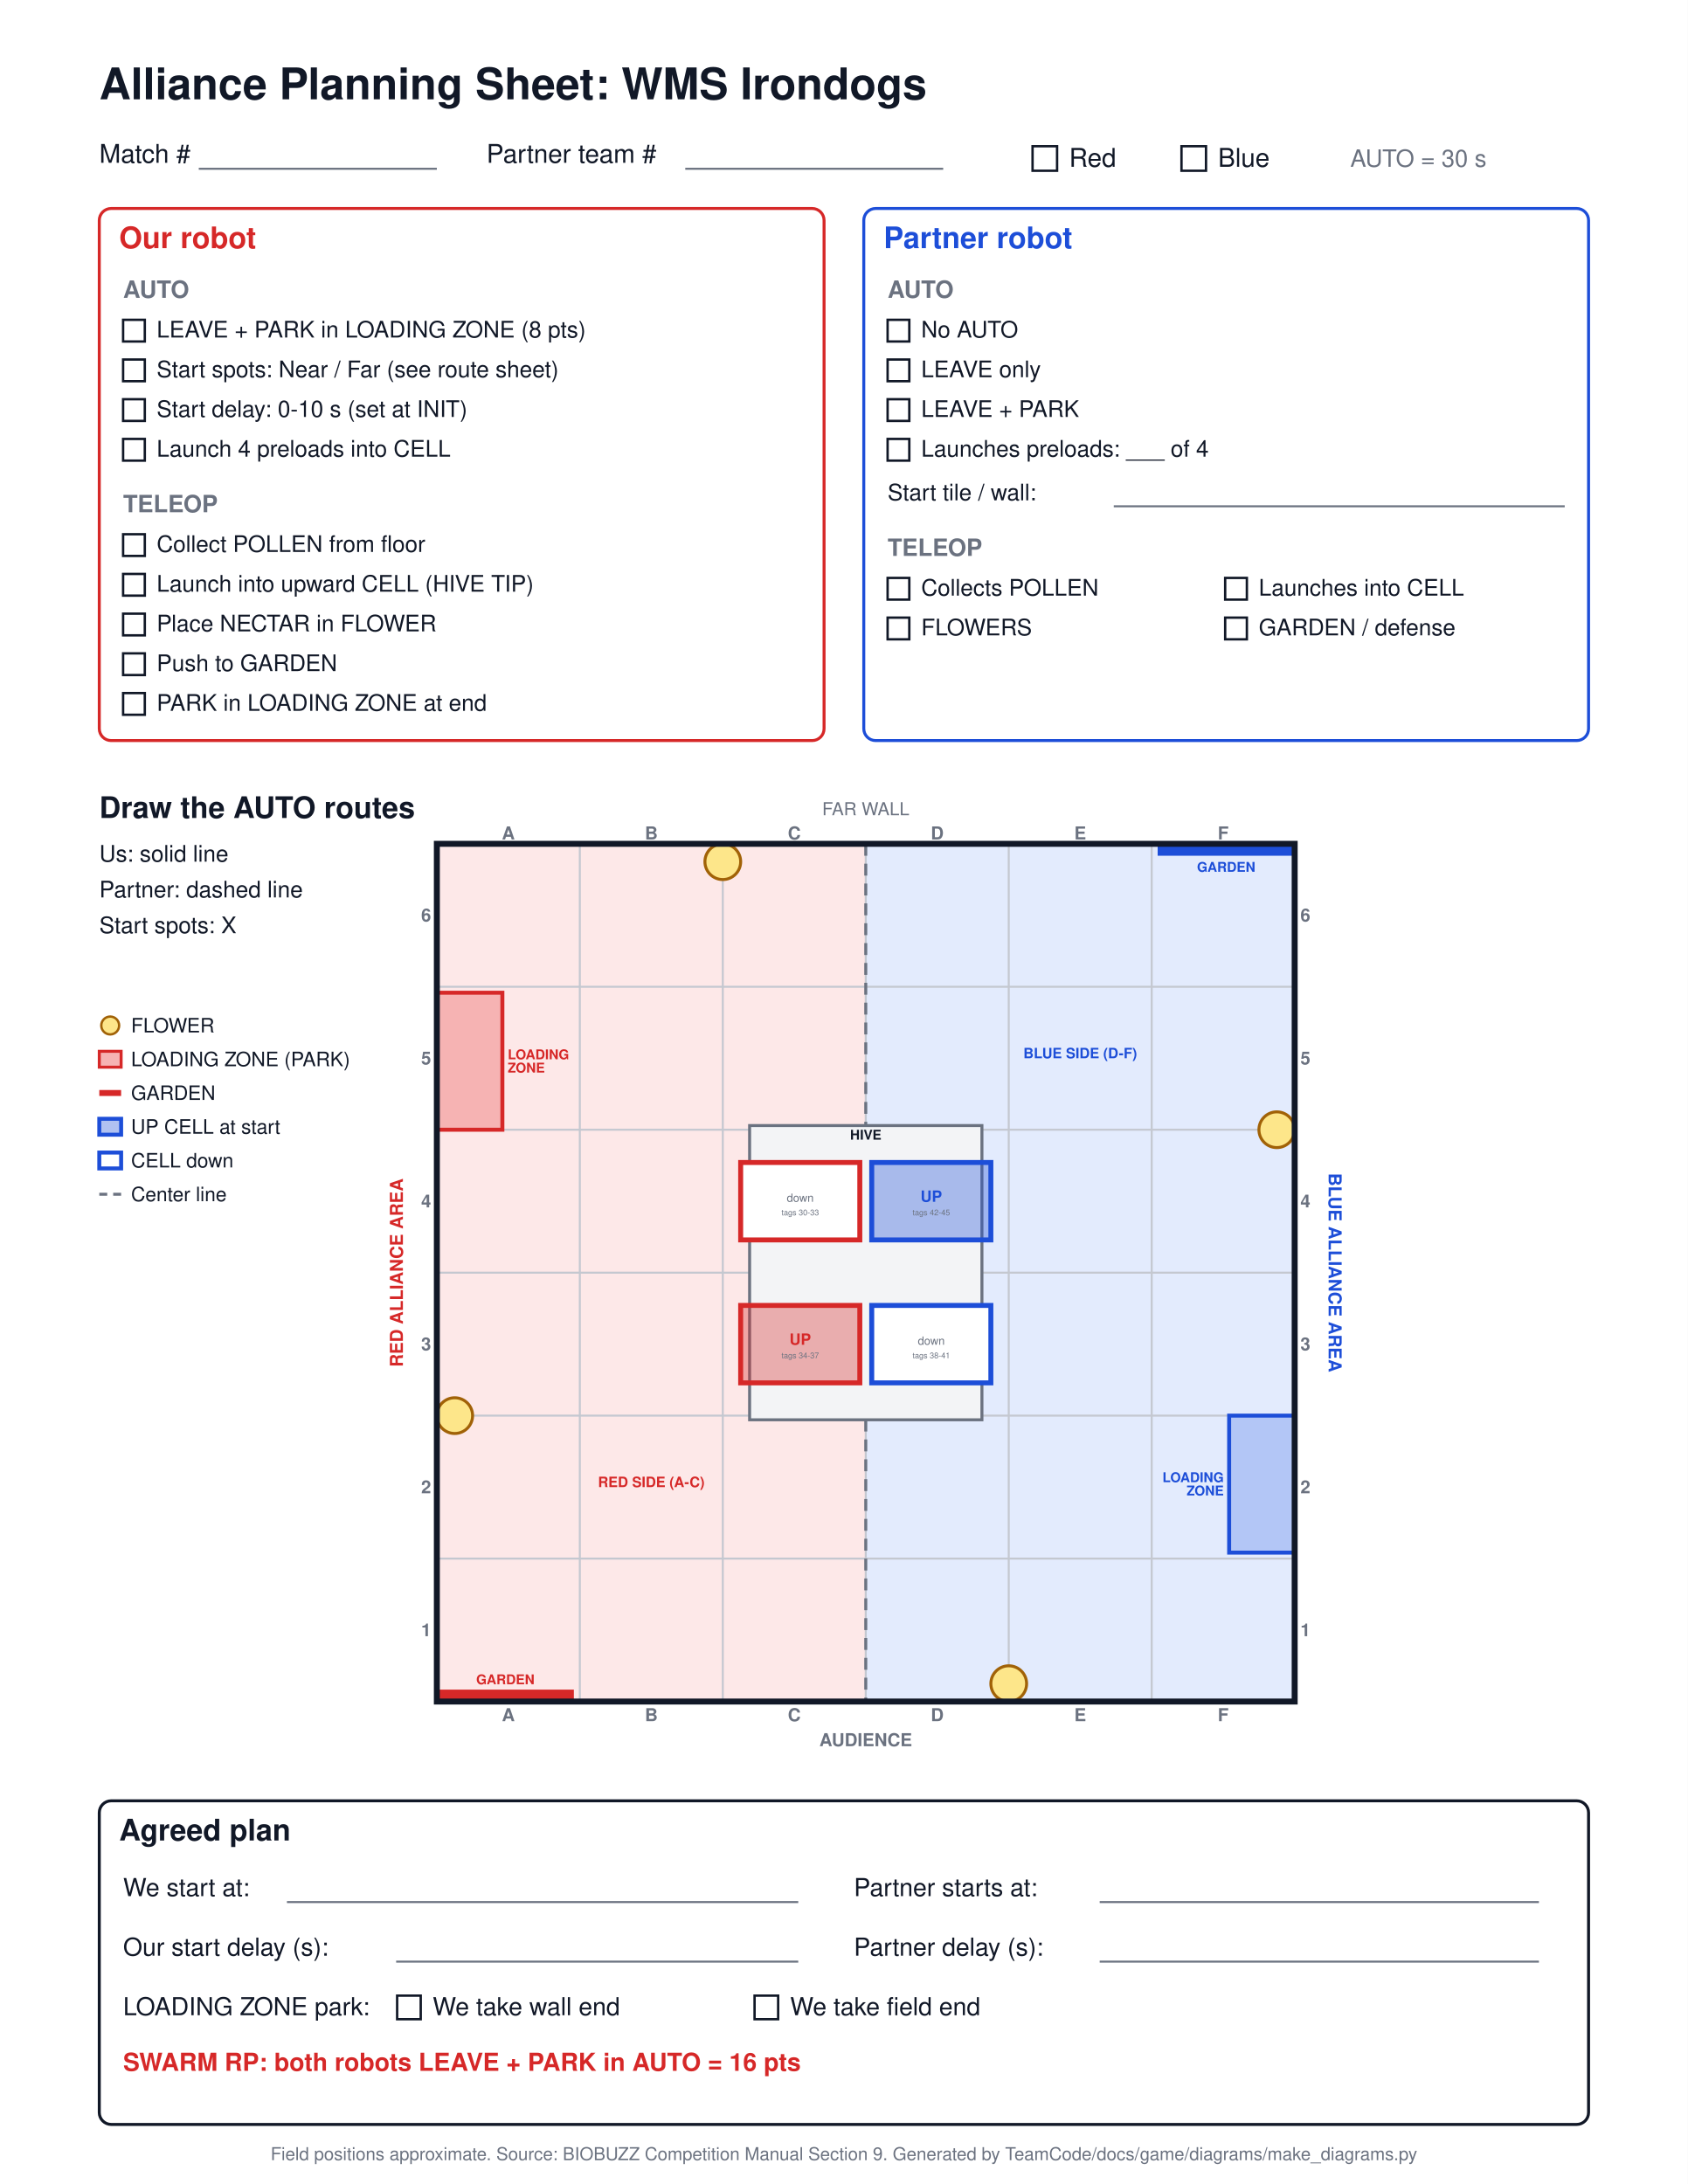
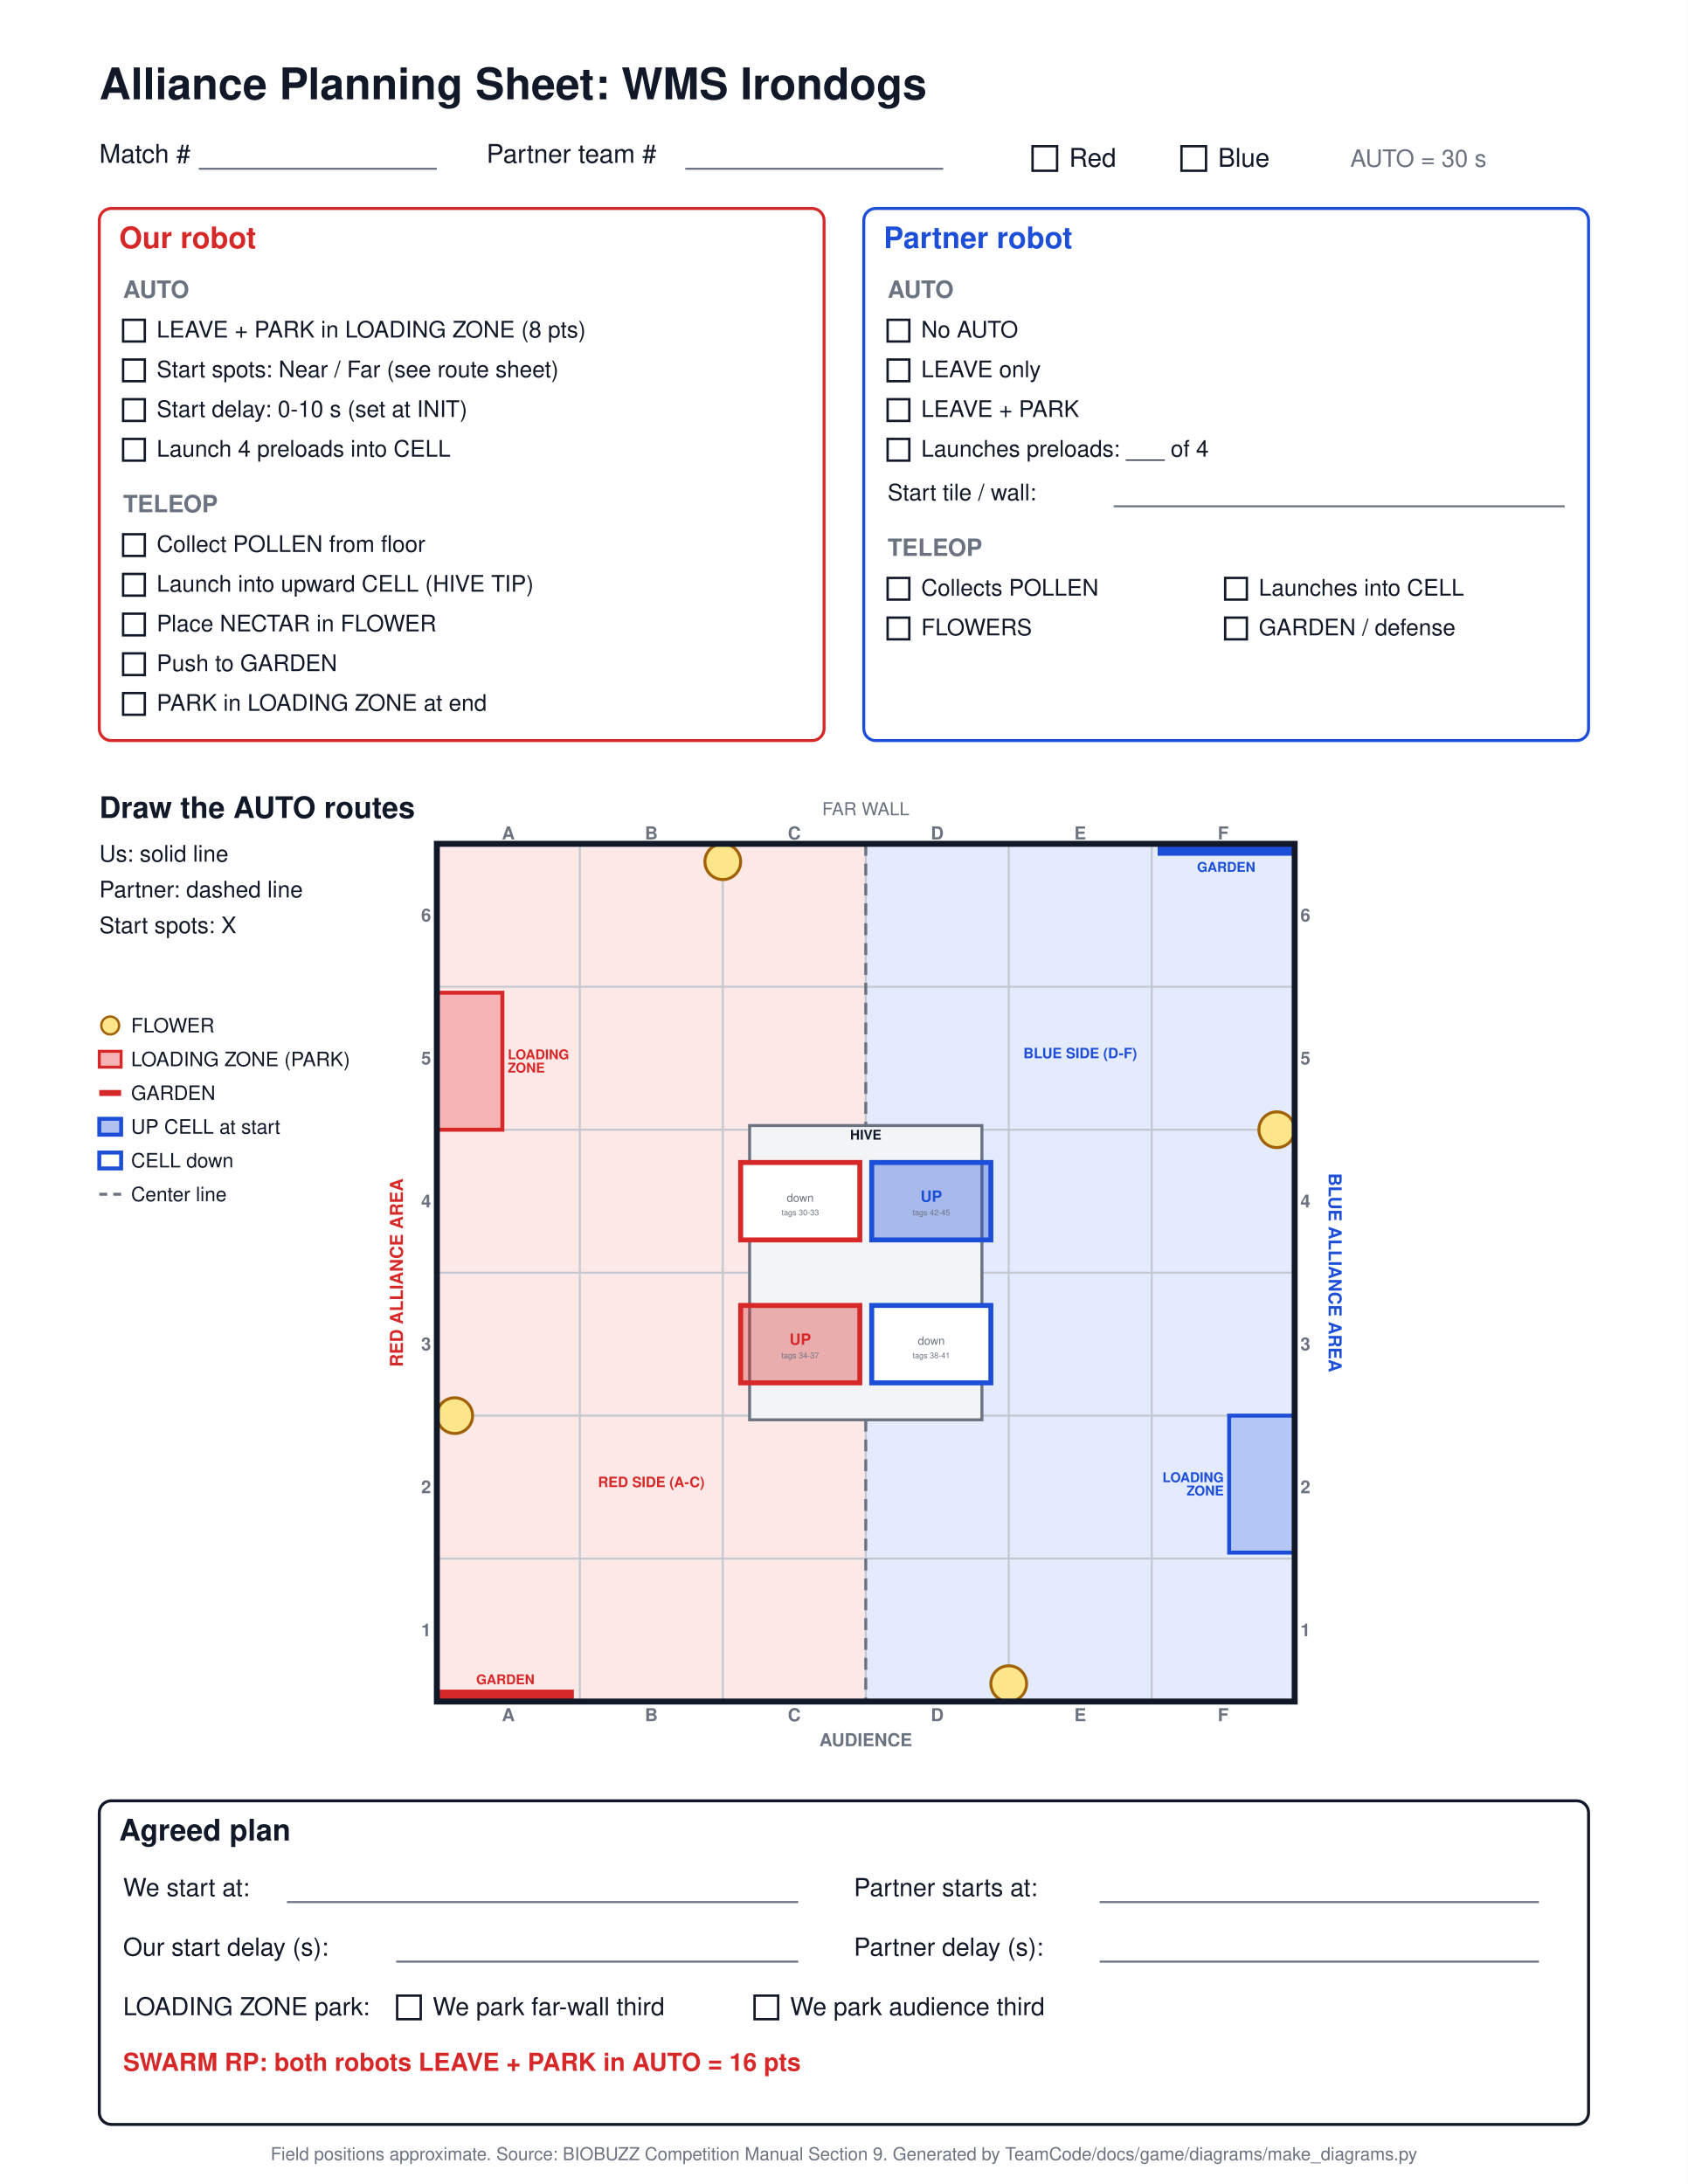
<svg xmlns="http://www.w3.org/2000/svg" width="8.5in" height="11in" viewBox="0 0 850 1100">
  <rect width="850" height="1100" fill="white" />
  <text x="50.0" y="50.0" font-family="Helvetica, Arial, sans-serif" font-size="22.0" fill="#111827" text-anchor="start" font-weight="bold">Alliance Planning Sheet: WMS Irondogs</text>
  <text x="50.0" y="82.0" font-family="Helvetica, Arial, sans-serif" font-size="13.0" fill="#111827" text-anchor="start">Match #</text>
  <line x1="100.1" y1="85" x2="220" y2="85" stroke="#6b7280" stroke-width="1" />
  <text x="245.0" y="82.0" font-family="Helvetica, Arial, sans-serif" font-size="13.0" fill="#111827" text-anchor="start">Partner team #</text>
  <line x1="345.1" y1="85" x2="475" y2="85" stroke="#6b7280" stroke-width="1" />
  <rect x="520" y="73.65" width="12.35" height="12.35" fill="white" stroke="#111827" stroke-width="1.2" />
  <text x="538.4" y="84.0" font-family="Helvetica, Arial, sans-serif" font-size="13.0" fill="#111827" text-anchor="start">Red</text>
  <rect x="595" y="73.65" width="12.35" height="12.35" fill="white" stroke="#111827" stroke-width="1.2" />
  <text x="613.4" y="84.0" font-family="Helvetica, Arial, sans-serif" font-size="13.0" fill="#111827" text-anchor="start">Blue</text>
  <text x="680.0" y="84.0" font-family="Helvetica, Arial, sans-serif" font-size="12.0" fill="#6b7280" text-anchor="start">AUTO = 30 s</text>
  <rect x="50" y="105" width="365" height="268" fill="none" stroke="#d62828" stroke-width="1.5" rx="6" />
  <text x="60.0" y="125.0" font-family="Helvetica, Arial, sans-serif" font-size="15.0" fill="#d62828" text-anchor="start" font-weight="bold">Our robot</text>
  <text x="62.0" y="150.0" font-family="Helvetica, Arial, sans-serif" font-size="12.0" fill="#6b7280" text-anchor="start" font-weight="bold">AUTO</text>
  <rect x="62" y="161.075" width="10.925" height="10.925" fill="white" stroke="#111827" stroke-width="1.2" />
  <text x="78.9" y="170.0" font-family="Helvetica, Arial, sans-serif" font-size="11.5" fill="#111827" text-anchor="start">LEAVE + PARK in LOADING ZONE (8 pts)</text>
  <rect x="62" y="181.075" width="10.925" height="10.925" fill="white" stroke="#111827" stroke-width="1.2" />
  <text x="78.9" y="190.0" font-family="Helvetica, Arial, sans-serif" font-size="11.5" fill="#111827" text-anchor="start">Start spots: Near / Far (see route sheet)</text>
  <rect x="62" y="201.075" width="10.925" height="10.925" fill="white" stroke="#111827" stroke-width="1.2" />
  <text x="78.9" y="210.0" font-family="Helvetica, Arial, sans-serif" font-size="11.5" fill="#111827" text-anchor="start">Start delay: 0-10 s (set at INIT)</text>
  <rect x="62" y="221.075" width="10.925" height="10.925" fill="white" stroke="#111827" stroke-width="1.2" />
  <text x="78.9" y="230.0" font-family="Helvetica, Arial, sans-serif" font-size="11.5" fill="#111827" text-anchor="start">Launch 4 preloads into CELL</text>
  <text x="62.0" y="258.0" font-family="Helvetica, Arial, sans-serif" font-size="12.0" fill="#6b7280" text-anchor="start" font-weight="bold">TELEOP</text>
  <rect x="62" y="269.075" width="10.925" height="10.925" fill="white" stroke="#111827" stroke-width="1.2" />
  <text x="78.9" y="278.0" font-family="Helvetica, Arial, sans-serif" font-size="11.5" fill="#111827" text-anchor="start">Collect POLLEN from floor</text>
  <rect x="62" y="289.075" width="10.925" height="10.925" fill="white" stroke="#111827" stroke-width="1.2" />
  <text x="78.9" y="298.0" font-family="Helvetica, Arial, sans-serif" font-size="11.5" fill="#111827" text-anchor="start">Launch into upward CELL (HIVE TIP)</text>
  <rect x="62" y="309.075" width="10.925" height="10.925" fill="white" stroke="#111827" stroke-width="1.2" />
  <text x="78.9" y="318.0" font-family="Helvetica, Arial, sans-serif" font-size="11.5" fill="#111827" text-anchor="start">Place NECTAR in FLOWER</text>
  <rect x="62" y="329.075" width="10.925" height="10.925" fill="white" stroke="#111827" stroke-width="1.2" />
  <text x="78.9" y="338.0" font-family="Helvetica, Arial, sans-serif" font-size="11.5" fill="#111827" text-anchor="start">Push to GARDEN</text>
  <rect x="62" y="349.075" width="10.925" height="10.925" fill="white" stroke="#111827" stroke-width="1.2" />
  <text x="78.9" y="358.0" font-family="Helvetica, Arial, sans-serif" font-size="11.5" fill="#111827" text-anchor="start">PARK in LOADING ZONE at end</text>
  <rect x="435" y="105" width="365" height="268" fill="none" stroke="#1d4ed8" stroke-width="1.5" rx="6" />
  <text x="445.0" y="125.0" font-family="Helvetica, Arial, sans-serif" font-size="15.0" fill="#1d4ed8" text-anchor="start" font-weight="bold">Partner robot</text>
  <text x="447.0" y="150.0" font-family="Helvetica, Arial, sans-serif" font-size="12.0" fill="#6b7280" text-anchor="start" font-weight="bold">AUTO</text>
  <rect x="447" y="161.075" width="10.925" height="10.925" fill="white" stroke="#111827" stroke-width="1.2" />
  <text x="463.9" y="170.0" font-family="Helvetica, Arial, sans-serif" font-size="11.5" fill="#111827" text-anchor="start">No AUTO</text>
  <rect x="447" y="181.075" width="10.925" height="10.925" fill="white" stroke="#111827" stroke-width="1.2" />
  <text x="463.9" y="190.0" font-family="Helvetica, Arial, sans-serif" font-size="11.5" fill="#111827" text-anchor="start">LEAVE only</text>
  <rect x="447" y="201.075" width="10.925" height="10.925" fill="white" stroke="#111827" stroke-width="1.2" />
  <text x="463.9" y="210.0" font-family="Helvetica, Arial, sans-serif" font-size="11.5" fill="#111827" text-anchor="start">LEAVE + PARK</text>
  <rect x="447" y="221.075" width="10.925" height="10.925" fill="white" stroke="#111827" stroke-width="1.2" />
  <text x="463.9" y="230.0" font-family="Helvetica, Arial, sans-serif" font-size="11.5" fill="#111827" text-anchor="start">Launches preloads: ___ of 4</text>
  <text x="447.0" y="252.0" font-family="Helvetica, Arial, sans-serif" font-size="11.5" fill="#111827" text-anchor="start">Start tile / wall:</text>
  <line x1="560.9" y1="255" x2="788" y2="255" stroke="#6b7280" stroke-width="1" />
  <text x="447.0" y="280.0" font-family="Helvetica, Arial, sans-serif" font-size="12.0" fill="#6b7280" text-anchor="start" font-weight="bold">TELEOP</text>
  <rect x="447" y="291.075" width="10.925" height="10.925" fill="white" stroke="#111827" stroke-width="1.2" />
  <text x="463.9" y="300.0" font-family="Helvetica, Arial, sans-serif" font-size="11.5" fill="#111827" text-anchor="start">Collects POLLEN</text>
  <rect x="617" y="291.075" width="10.925" height="10.925" fill="white" stroke="#111827" stroke-width="1.2" />
  <text x="633.9" y="300.0" font-family="Helvetica, Arial, sans-serif" font-size="11.5" fill="#111827" text-anchor="start">Launches into CELL</text>
  <rect x="447" y="311.075" width="10.925" height="10.925" fill="white" stroke="#111827" stroke-width="1.2" />
  <text x="463.9" y="320.0" font-family="Helvetica, Arial, sans-serif" font-size="11.5" fill="#111827" text-anchor="start">FLOWERS</text>
  <rect x="617" y="311.075" width="10.925" height="10.925" fill="white" stroke="#111827" stroke-width="1.2" />
  <text x="633.9" y="320.0" font-family="Helvetica, Arial, sans-serif" font-size="11.5" fill="#111827" text-anchor="start">GARDEN / defense</text>
  <text x="50.0" y="412.0" font-family="Helvetica, Arial, sans-serif" font-size="15.0" fill="#111827" text-anchor="start" font-weight="bold">Draw the AUTO routes</text>
  <text x="50.0" y="434.0" font-family="Helvetica, Arial, sans-serif" font-size="11.5" fill="#111827" text-anchor="start">Us: solid line</text>
  <text x="50.0" y="452.0" font-family="Helvetica, Arial, sans-serif" font-size="11.5" fill="#111827" text-anchor="start">Partner: dashed line</text>
  <text x="50.0" y="470.0" font-family="Helvetica, Arial, sans-serif" font-size="11.5" fill="#111827" text-anchor="start">Start spots: X</text>
  <circle cx="55.5" cy="516.5" r="4.5" fill="#fde68a" stroke="#a16207" stroke-width="1.2" />
  <text x="66.0" y="520.0" font-family="Helvetica, Arial, sans-serif" font-size="10.0" fill="#111827" text-anchor="start">FLOWER</text>
  <rect x="50" y="529.5" width="11.0" height="8.0" fill="#f6b3b3" stroke="#d62828" stroke-width="1.5" />
  <text x="66.0" y="537.0" font-family="Helvetica, Arial, sans-serif" font-size="10.0" fill="#111827" text-anchor="start">LOADING ZONE (PARK)</text>
  <rect x="50" y="549.0" width="11.0" height="3.0" fill="#d62828" />
  <text x="66.0" y="554.0" font-family="Helvetica, Arial, sans-serif" font-size="10.0" fill="#111827" text-anchor="start">GARDEN</text>
  <rect x="50" y="563.5" width="11.0" height="8.0" fill="#1d4ed8" fill-opacity="0.35" stroke="#1d4ed8" stroke-width="2" />
  <text x="66.0" y="571.0" font-family="Helvetica, Arial, sans-serif" font-size="10.0" fill="#111827" text-anchor="start">UP CELL at start</text>
  <rect x="50" y="580.5" width="11.0" height="8.0" fill="white" stroke="#1d4ed8" stroke-width="2" />
  <text x="66.0" y="588.0" font-family="Helvetica, Arial, sans-serif" font-size="10.0" fill="#111827" text-anchor="start">CELL down</text>
  <line x1="50" y1="601.5" x2="61.0" y2="601.5" stroke="#6b7280" stroke-width="1.5" stroke-dasharray="4,3" />
  <text x="66.0" y="605.0" font-family="Helvetica, Arial, sans-serif" font-size="10.0" fill="#111827" text-anchor="start">Center line</text>
  <rect x="220.0" y="425.0" width="216.0" height="432.0" fill="#fde8e8" stroke="none" stroke-width="1" />
  <rect x="436.0" y="425.0" width="216.0" height="432.0" fill="#e3ebfd" stroke="none" stroke-width="1" />
  <line x1="292.0" y1="425" x2="292.0" y2="857.0" stroke="#c4c8d0" stroke-width="1" />
  <line x1="220" y1="497.0" x2="652.0" y2="497.0" stroke="#c4c8d0" stroke-width="1" />
  <line x1="364.0" y1="425" x2="364.0" y2="857.0" stroke="#c4c8d0" stroke-width="1" />
  <line x1="220" y1="569.0" x2="652.0" y2="569.0" stroke="#c4c8d0" stroke-width="1" />
  <line x1="436.0" y1="425" x2="436.0" y2="857.0" stroke="#c4c8d0" stroke-width="1" />
  <line x1="220" y1="641.0" x2="652.0" y2="641.0" stroke="#c4c8d0" stroke-width="1" />
  <line x1="508.0" y1="425" x2="508.0" y2="857.0" stroke="#c4c8d0" stroke-width="1" />
  <line x1="220" y1="713.0" x2="652.0" y2="713.0" stroke="#c4c8d0" stroke-width="1" />
  <line x1="580.0" y1="425" x2="580.0" y2="857.0" stroke="#c4c8d0" stroke-width="1" />
  <line x1="220" y1="785.0" x2="652.0" y2="785.0" stroke="#c4c8d0" stroke-width="1" />
  <line x1="436.0" y1="425" x2="436.0" y2="857.0" stroke="#6b7280" stroke-width="1.5" stroke-dasharray="6,4" />
  <text x="256.0" y="422.8" font-family="Helvetica, Arial, sans-serif" font-size="9.0" fill="#6b7280" text-anchor="middle" font-weight="bold">A</text>
  <text x="256.0" y="866.9" font-family="Helvetica, Arial, sans-serif" font-size="9.0" fill="#6b7280" text-anchor="middle" font-weight="bold">A</text>
  <text x="328.0" y="422.8" font-family="Helvetica, Arial, sans-serif" font-size="9.0" fill="#6b7280" text-anchor="middle" font-weight="bold">B</text>
  <text x="328.0" y="866.9" font-family="Helvetica, Arial, sans-serif" font-size="9.0" fill="#6b7280" text-anchor="middle" font-weight="bold">B</text>
  <text x="400.0" y="422.8" font-family="Helvetica, Arial, sans-serif" font-size="9.0" fill="#6b7280" text-anchor="middle" font-weight="bold">C</text>
  <text x="400.0" y="866.9" font-family="Helvetica, Arial, sans-serif" font-size="9.0" fill="#6b7280" text-anchor="middle" font-weight="bold">C</text>
  <text x="472.0" y="422.8" font-family="Helvetica, Arial, sans-serif" font-size="9.0" fill="#6b7280" text-anchor="middle" font-weight="bold">D</text>
  <text x="472.0" y="866.9" font-family="Helvetica, Arial, sans-serif" font-size="9.0" fill="#6b7280" text-anchor="middle" font-weight="bold">D</text>
  <text x="544.0" y="422.8" font-family="Helvetica, Arial, sans-serif" font-size="9.0" fill="#6b7280" text-anchor="middle" font-weight="bold">E</text>
  <text x="544.0" y="866.9" font-family="Helvetica, Arial, sans-serif" font-size="9.0" fill="#6b7280" text-anchor="middle" font-weight="bold">E</text>
  <text x="616.0" y="422.8" font-family="Helvetica, Arial, sans-serif" font-size="9.0" fill="#6b7280" text-anchor="middle" font-weight="bold">F</text>
  <text x="616.0" y="866.9" font-family="Helvetica, Arial, sans-serif" font-size="9.0" fill="#6b7280" text-anchor="middle" font-weight="bold">F</text>
  <text x="214.6" y="824.1" font-family="Helvetica, Arial, sans-serif" font-size="9.0" fill="#6b7280" text-anchor="middle" font-weight="bold">1</text>
  <text x="657.4" y="824.1" font-family="Helvetica, Arial, sans-serif" font-size="9.0" fill="#6b7280" text-anchor="middle" font-weight="bold">1</text>
  <text x="214.6" y="752.1" font-family="Helvetica, Arial, sans-serif" font-size="9.0" fill="#6b7280" text-anchor="middle" font-weight="bold">2</text>
  <text x="657.4" y="752.1" font-family="Helvetica, Arial, sans-serif" font-size="9.0" fill="#6b7280" text-anchor="middle" font-weight="bold">2</text>
  <text x="214.6" y="680.1" font-family="Helvetica, Arial, sans-serif" font-size="9.0" fill="#6b7280" text-anchor="middle" font-weight="bold">3</text>
  <text x="657.4" y="680.1" font-family="Helvetica, Arial, sans-serif" font-size="9.0" fill="#6b7280" text-anchor="middle" font-weight="bold">3</text>
  <text x="214.6" y="608.1" font-family="Helvetica, Arial, sans-serif" font-size="9.0" fill="#6b7280" text-anchor="middle" font-weight="bold">4</text>
  <text x="657.4" y="608.1" font-family="Helvetica, Arial, sans-serif" font-size="9.0" fill="#6b7280" text-anchor="middle" font-weight="bold">4</text>
  <text x="214.6" y="536.1" font-family="Helvetica, Arial, sans-serif" font-size="9.0" fill="#6b7280" text-anchor="middle" font-weight="bold">5</text>
  <text x="657.4" y="536.1" font-family="Helvetica, Arial, sans-serif" font-size="9.0" fill="#6b7280" text-anchor="middle" font-weight="bold">5</text>
  <text x="214.6" y="464.1" font-family="Helvetica, Arial, sans-serif" font-size="9.0" fill="#6b7280" text-anchor="middle" font-weight="bold">6</text>
  <text x="657.4" y="464.1" font-family="Helvetica, Arial, sans-serif" font-size="9.0" fill="#6b7280" text-anchor="middle" font-weight="bold">6</text>
  <rect x="220.0" y="500.0" width="33.0" height="69.0" fill="#f6b3b3" stroke="#d62828" stroke-width="2" />
  <rect x="619.0" y="713.0" width="33.0" height="69.0" fill="#b3c6f6" stroke="#1d4ed8" stroke-width="2" />
  <rect x="220.0" y="851.0" width="69.0" height="6.0" fill="#d62828" stroke="none" stroke-width="1" />
  <rect x="583.0" y="425.0" width="69.0" height="6.0" fill="#1d4ed8" stroke="none" stroke-width="1" />
  <text x="255.7" y="533.5" font-family="Helvetica, Arial, sans-serif" font-size="6.8" fill="#d62828" text-anchor="start" font-weight="bold">LOADING</text>
  <text x="255.7" y="540.2" font-family="Helvetica, Arial, sans-serif" font-size="6.8" fill="#d62828" text-anchor="start" font-weight="bold">ZONE</text>
  <text x="616.3" y="746.5" font-family="Helvetica, Arial, sans-serif" font-size="6.8" fill="#1d4ed8" text-anchor="end" font-weight="bold">LOADING</text>
  <text x="616.3" y="753.2" font-family="Helvetica, Arial, sans-serif" font-size="6.8" fill="#1d4ed8" text-anchor="end" font-weight="bold">ZONE</text>
  <text x="254.5" y="848.3" font-family="Helvetica, Arial, sans-serif" font-size="6.8" fill="#d62828" text-anchor="middle" font-weight="bold">GARDEN</text>
  <text x="617.5" y="439.1" font-family="Helvetica, Arial, sans-serif" font-size="6.8" fill="#1d4ed8" text-anchor="middle" font-weight="bold">GARDEN</text>
  <rect x="377.5" y="566.9" width="117.0" height="148.2" fill="#f3f4f6" stroke="#6b7280" stroke-width="1.5" />
  <rect x="373.0" y="585.5" width="60.0" height="39.0" fill="white" stroke="#d62828" stroke-width="2.5" />
  <text x="403.0" y="605.3" font-family="Helvetica, Arial, sans-serif" font-size="5.7" fill="#6b7280" text-anchor="middle">down</text>
  <text x="403.0" y="612.1" font-family="Helvetica, Arial, sans-serif" font-size="4.0" fill="#6b7280" text-anchor="middle">tags 30-33</text>
  <rect x="373.0" y="657.5" width="60.0" height="39.0" fill="#d62828" stroke="#d62828" stroke-width="2.5" fill-opacity="0.35" />
  <text x="403.0" y="677.3" font-family="Helvetica, Arial, sans-serif" font-size="7.8" fill="#d62828" text-anchor="middle" font-weight="bold">UP</text>
  <text x="403.0" y="684.1" font-family="Helvetica, Arial, sans-serif" font-size="4.0" fill="#6b7280" text-anchor="middle">tags 34-37</text>
  <rect x="439.0" y="585.5" width="60.0" height="39.0" fill="#1d4ed8" stroke="#1d4ed8" stroke-width="2.5" fill-opacity="0.35" />
  <text x="469.0" y="605.3" font-family="Helvetica, Arial, sans-serif" font-size="7.8" fill="#1d4ed8" text-anchor="middle" font-weight="bold">UP</text>
  <text x="469.0" y="612.1" font-family="Helvetica, Arial, sans-serif" font-size="4.0" fill="#6b7280" text-anchor="middle">tags 42-45</text>
  <rect x="439.0" y="657.5" width="60.0" height="39.0" fill="white" stroke="#1d4ed8" stroke-width="2.5" />
  <text x="469.0" y="677.3" font-family="Helvetica, Arial, sans-serif" font-size="5.7" fill="#6b7280" text-anchor="middle">down</text>
  <text x="469.0" y="684.1" font-family="Helvetica, Arial, sans-serif" font-size="4.0" fill="#6b7280" text-anchor="middle">tags 38-41</text>
  <text x="436.0" y="574.0" font-family="Helvetica, Arial, sans-serif" font-size="6.8" fill="#111827" text-anchor="middle" font-weight="bold">HIVE</text>
  <circle cx="229.0" cy="713.0" r="9.0" fill="#fde68a" stroke="#a16207" stroke-width="1.5" />
  <circle cx="364.0" cy="434.0" r="9.0" fill="#fde68a" stroke="#a16207" stroke-width="1.5" />
  <circle cx="643.0" cy="569.0" r="9.0" fill="#fde68a" stroke="#a16207" stroke-width="1.5" />
  <circle cx="508.0" cy="848.0" r="9.0" fill="#fde68a" stroke="#a16207" stroke-width="1.5" />
  <rect x="220" y="425" width="432.0" height="432.0" fill="none" stroke="#111827" stroke-width="3" />
  <text x="436.0" y="410.6" font-family="Helvetica, Arial, sans-serif" font-size="9.0" fill="#6b7280" text-anchor="middle">FAR WALL</text>
  <text x="436.0" y="879.5" font-family="Helvetica, Arial, sans-serif" font-size="9.0" fill="#6b7280" text-anchor="middle" font-weight="bold">AUDIENCE</text>
  <text x="202.9" y="641.0" font-family="Helvetica, Arial, sans-serif" font-size="9.0" fill="#d62828" font-weight="bold" text-anchor="middle" transform="rotate(-90 202.9 641.0)">RED ALLIANCE AREA</text>
  <text x="669.1" y="641.0" font-family="Helvetica, Arial, sans-serif" font-size="9.0" fill="#1d4ed8" font-weight="bold" text-anchor="middle" transform="rotate(90 669.1 641.0)">BLUE ALLIANCE AREA</text>
  <text x="328.0" y="749.0" font-family="Helvetica, Arial, sans-serif" font-size="7.2" fill="#d62828" text-anchor="middle" font-weight="bold">RED SIDE (A-C)</text>
  <text x="544.0" y="533.0" font-family="Helvetica, Arial, sans-serif" font-size="7.2" fill="#1d4ed8" text-anchor="middle" font-weight="bold">BLUE SIDE (D-F)</text>
  <rect x="50" y="907.0" width="750" height="163.0" fill="none" stroke="#111827" stroke-width="1.5" rx="6" />
  <text x="60.0" y="927.0" font-family="Helvetica, Arial, sans-serif" font-size="15.0" fill="#111827" text-anchor="start" font-weight="bold">Agreed plan</text>
  <text x="62.0" y="955.0" font-family="Helvetica, Arial, sans-serif" font-size="12.5" fill="#111827" text-anchor="start">We start at:</text>
  <line x1="144.5" y1="958.0" x2="402" y2="958.0" stroke="#6b7280" stroke-width="1" />
  <text x="430.0" y="955.0" font-family="Helvetica, Arial, sans-serif" font-size="12.5" fill="#111827" text-anchor="start">Partner starts at:</text>
  <line x1="553.8" y1="958.0" x2="775" y2="958.0" stroke="#6b7280" stroke-width="1" />
  <text x="62.0" y="985.0" font-family="Helvetica, Arial, sans-serif" font-size="12.5" fill="#111827" text-anchor="start">Our start delay (s):</text>
  <line x1="199.5" y1="988.0" x2="402" y2="988.0" stroke="#6b7280" stroke-width="1" />
  <text x="430.0" y="985.0" font-family="Helvetica, Arial, sans-serif" font-size="12.5" fill="#111827" text-anchor="start">Partner delay (s):</text>
  <line x1="553.8" y1="988.0" x2="775" y2="988.0" stroke="#6b7280" stroke-width="1" />
  <text x="62.0" y="1015.0" font-family="Helvetica, Arial, sans-serif" font-size="12.5" fill="#111827" text-anchor="start">LOADING ZONE park:</text>
  <rect x="200" y="1005.125" width="11.875" height="11.875" fill="white" stroke="#111827" stroke-width="1.2" />
-   <text x="217.9" y="1015.0" font-family="Helvetica, Arial, sans-serif" font-size="12.5" fill="#111827" text-anchor="start">We take wall end</text>
+   <text x="217.9" y="1015.0" font-family="Helvetica, Arial, sans-serif" font-size="12.5" fill="#111827" text-anchor="start">We park far-wall third</text>
  <rect x="380" y="1005.125" width="11.875" height="11.875" fill="white" stroke="#111827" stroke-width="1.2" />
-   <text x="397.9" y="1015.0" font-family="Helvetica, Arial, sans-serif" font-size="12.5" fill="#111827" text-anchor="start">We take field end</text>
+   <text x="397.9" y="1015.0" font-family="Helvetica, Arial, sans-serif" font-size="12.5" fill="#111827" text-anchor="start">We park audience third</text>
  <text x="62.0" y="1043.0" font-family="Helvetica, Arial, sans-serif" font-size="12.5" fill="#d62828" text-anchor="start" font-weight="bold">SWARM RP: both robots LEAVE + PARK in AUTO = 16 pts</text>
  <text x="425.0" y="1088.0" font-family="Helvetica, Arial, sans-serif" font-size="9.0" fill="#6b7280" text-anchor="middle">Field positions approximate. Source: BIOBUZZ Competition Manual Section 9. Generated by TeamCode/docs/game/diagrams/make_diagrams.py</text>
</svg>
